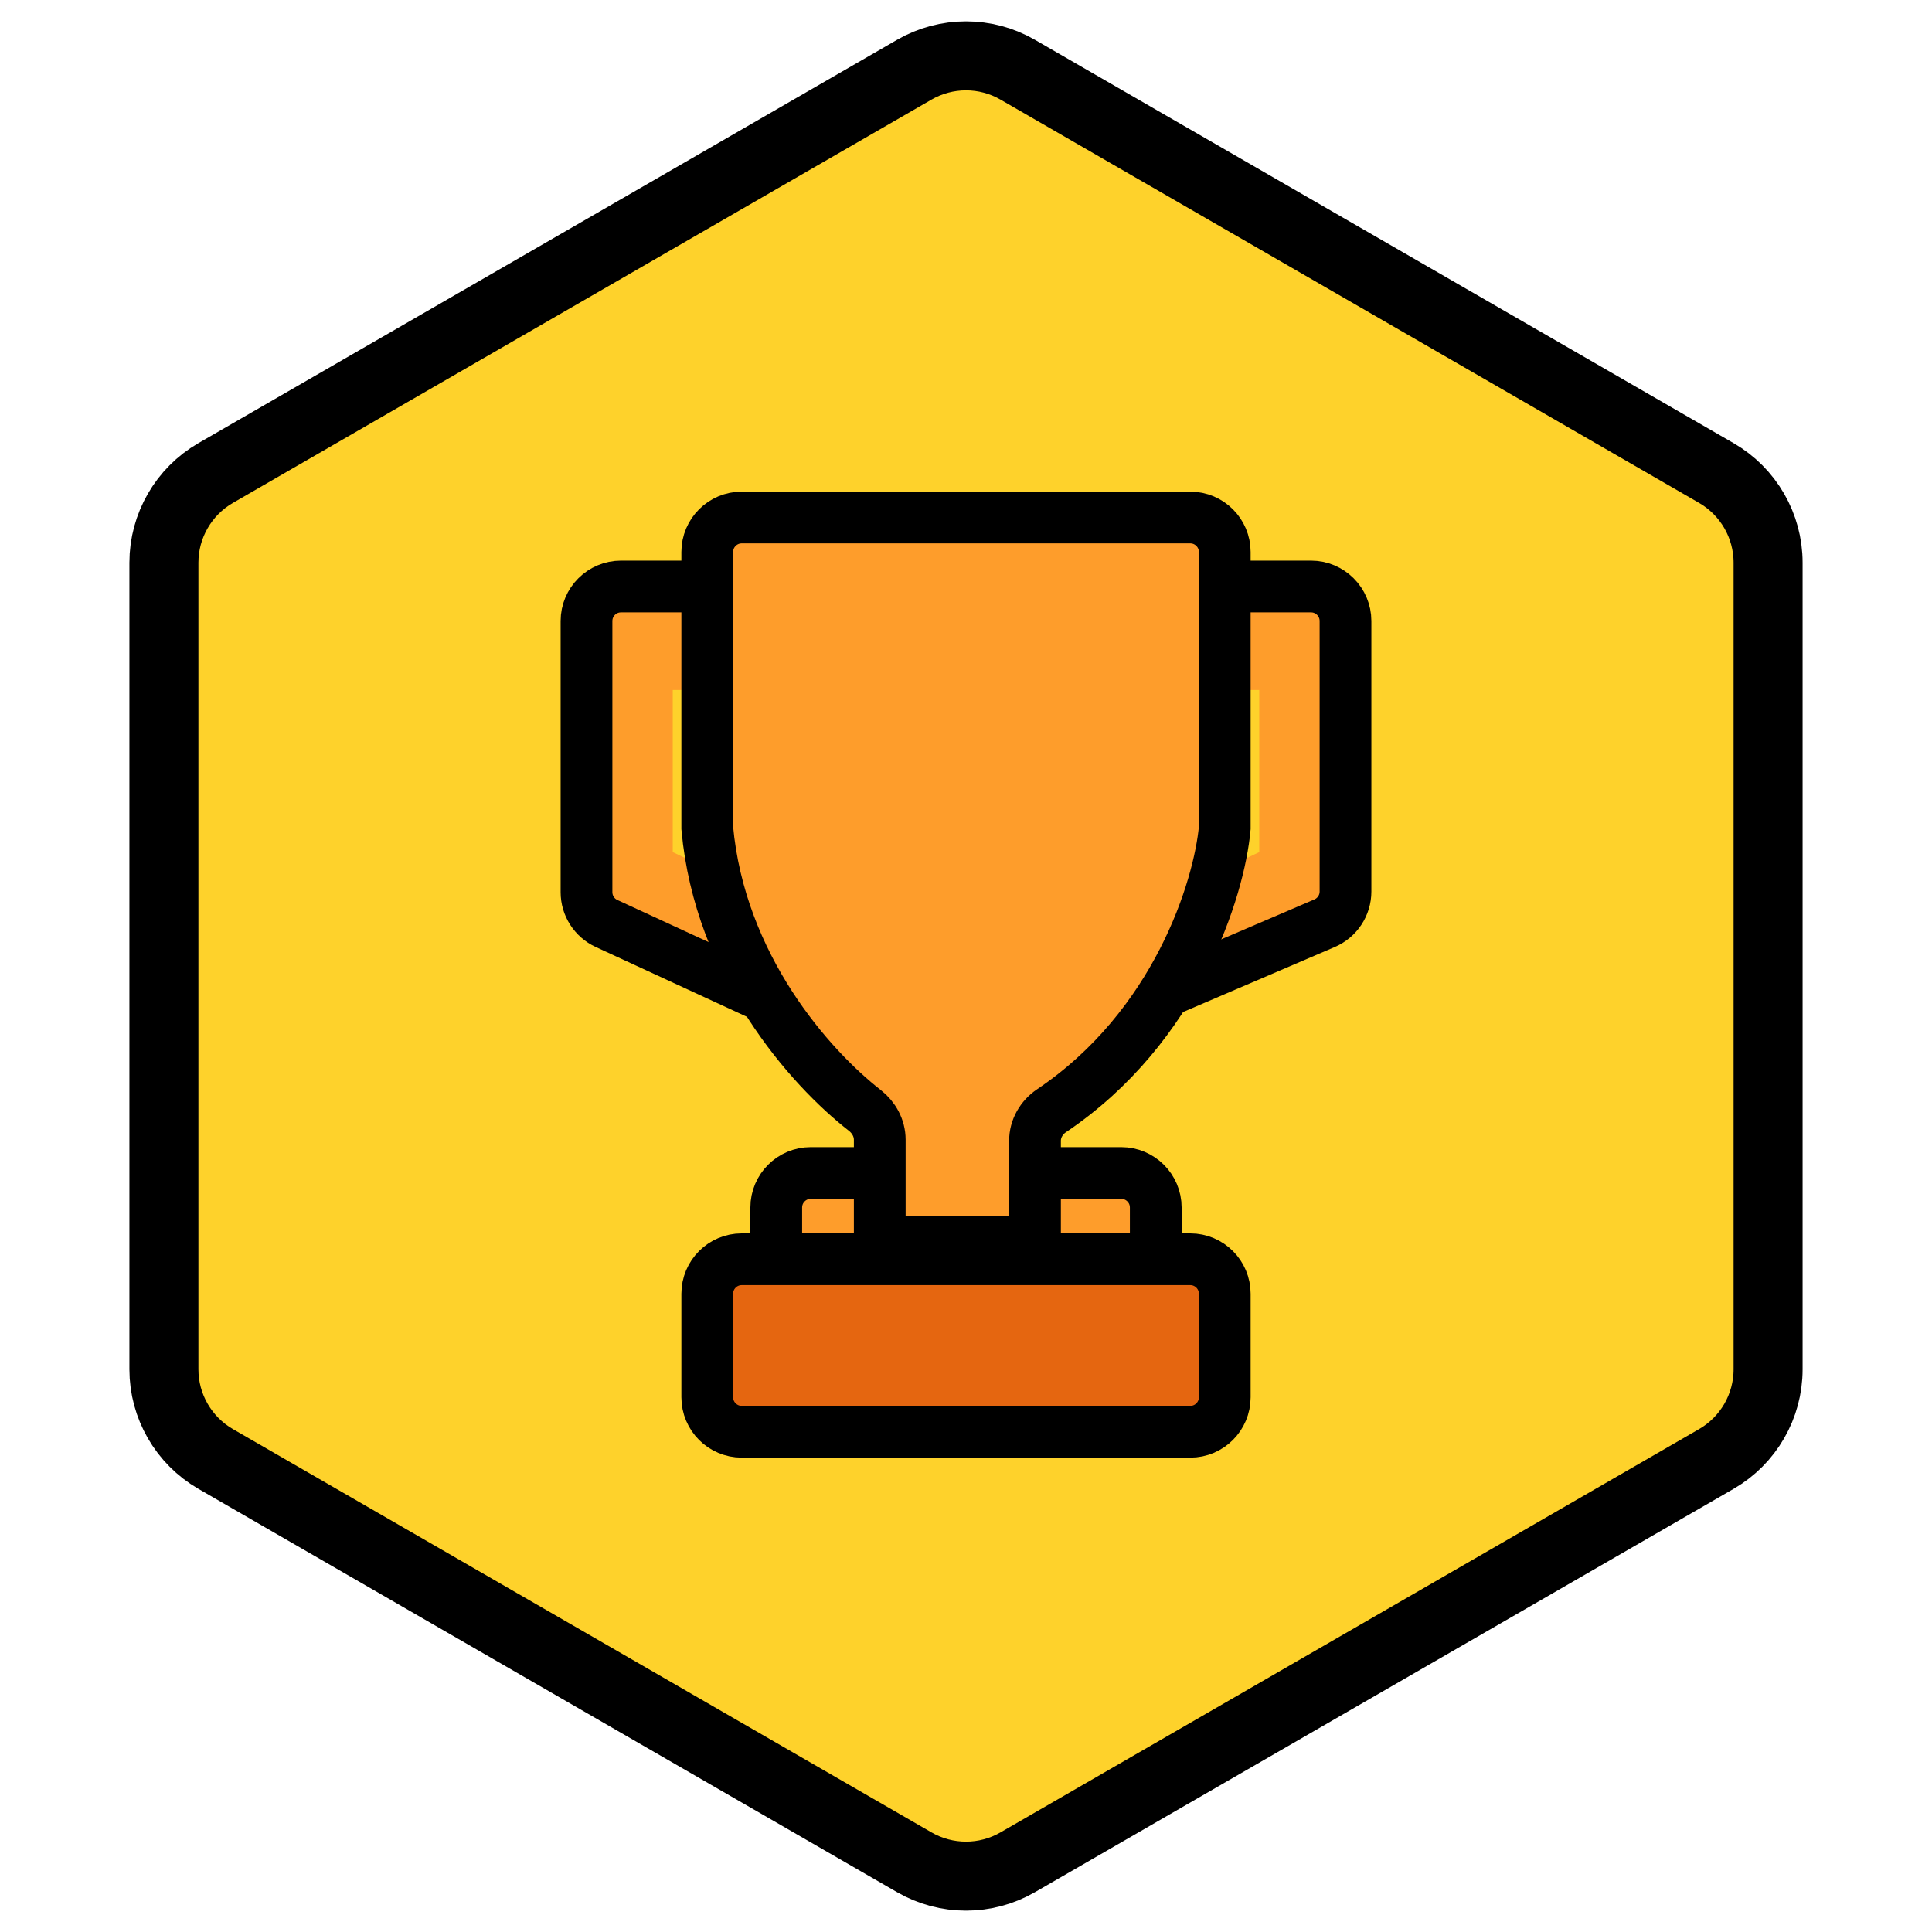
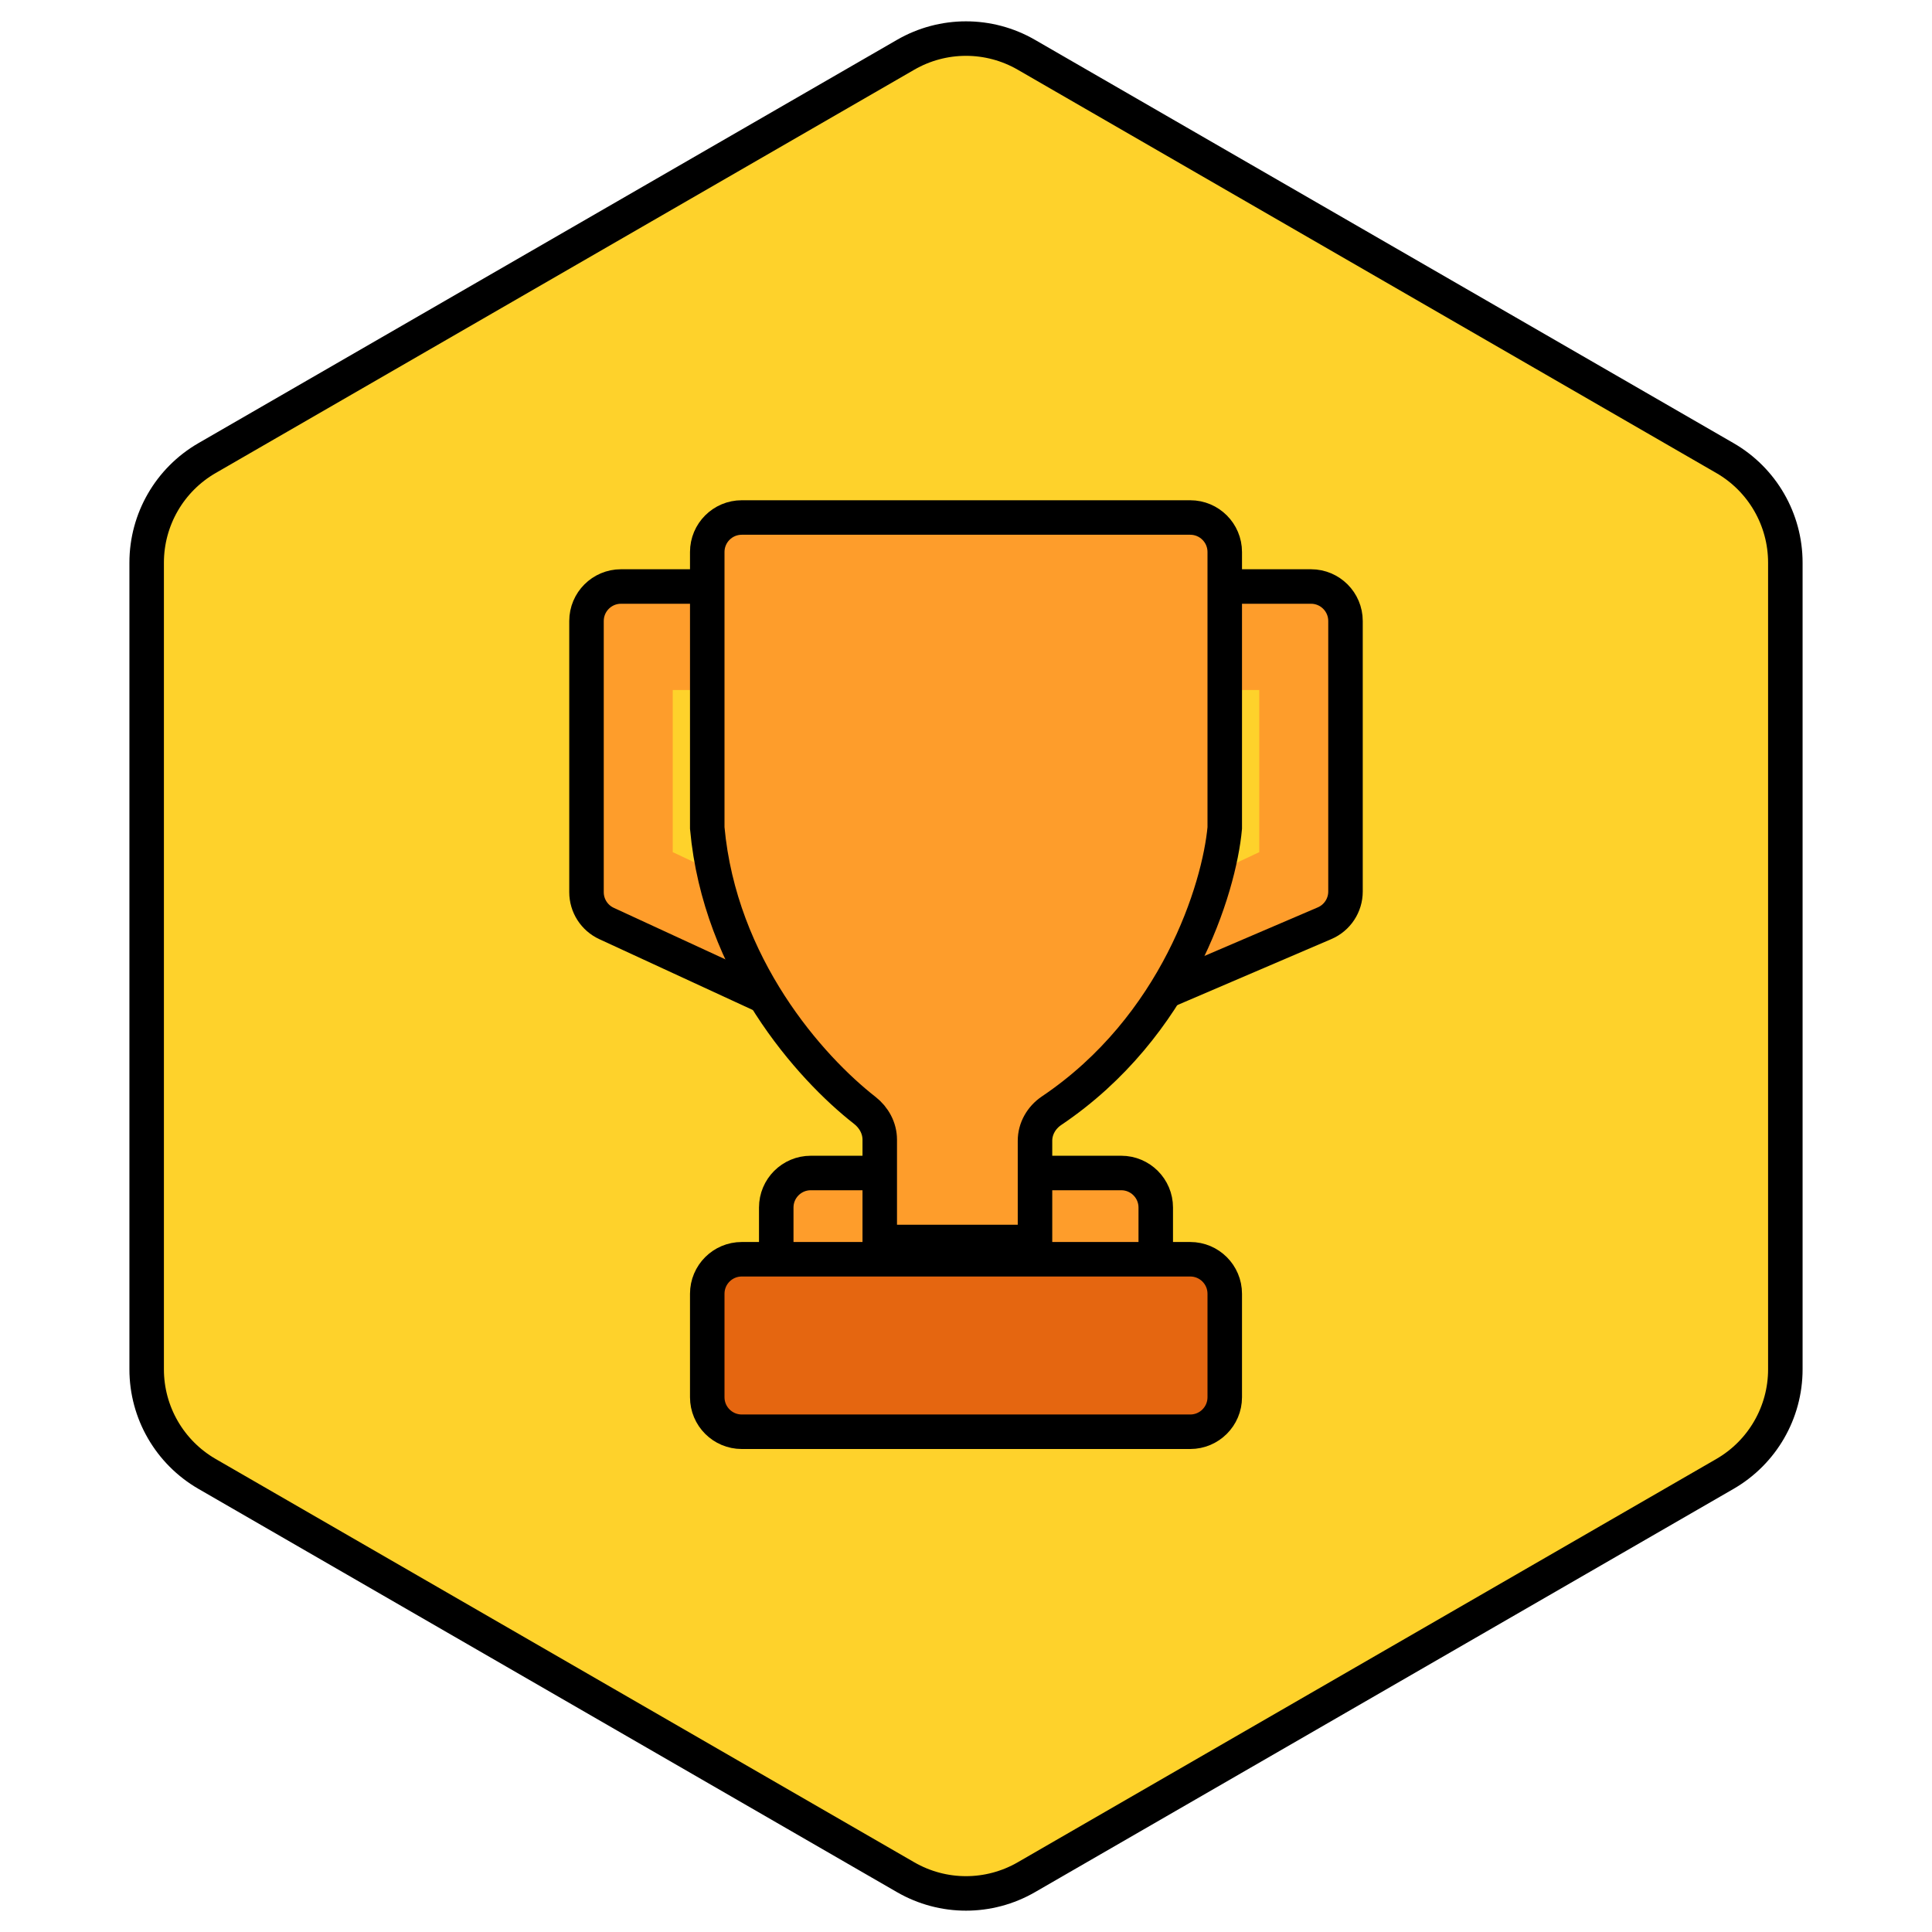
<svg xmlns="http://www.w3.org/2000/svg" width="56" height="56" viewBox="0 0 56 56" fill="none">
-   <path d="M29.5 2.021L49.749 13.711C50.677 14.247 51.249 15.238 51.249 16.309L51.249 39.691C51.249 40.762 50.677 41.753 49.749 42.289L29.5 53.979C28.572 54.515 27.428 54.515 26.5 53.979L6.251 42.289C5.323 41.753 4.751 40.762 4.751 39.691L4.751 16.309C4.751 15.238 5.323 14.247 6.251 13.711L26.5 2.021C27.428 1.485 28.572 1.485 29.5 2.021Z" fill="#FED22B" stroke="black" stroke-width="2" />
-   <path d="M18 17H24.5H38C38.552 17 39 17.448 39 18V25.841C39 26.241 38.762 26.602 38.394 26.76L35.5 28L32 29.5H23.5L20.25 28L17.581 26.768C17.227 26.605 17 26.25 17 25.86V18C17 17.448 17.448 17 18 17Z" fill="#FE9D2B" stroke="black" stroke-width="1.5" />
-   <path d="M32.5 34H23.5C22.948 34 22.5 34.448 22.5 35V39.5H33.5V35C33.5 34.448 33.052 34 32.5 34Z" fill="#FE9D2B" stroke="black" stroke-width="1.5" />
-   <path d="M34.5 36.5H21.5C20.948 36.5 20.5 36.948 20.5 37.5V40.5C20.5 41.052 20.948 41.5 21.5 41.5H34.5C35.052 41.5 35.5 41.052 35.5 40.5V37.5C35.5 36.948 35.052 36.5 34.5 36.5Z" fill="#E56610" stroke="black" stroke-width="1.5" />
+   <path d="M29.75 1.588L49.999 13.278C51.082 13.903 51.749 15.059 51.749 16.309L51.749 39.691C51.749 40.941 51.082 42.096 49.999 42.722L29.75 54.412C28.667 55.038 27.333 55.038 26.25 54.412L6.001 42.722C4.918 42.096 4.251 40.941 4.251 39.691L4.251 16.309C4.251 15.059 4.918 13.903 6.001 13.278L26.25 1.588C27.333 0.962 28.667 0.962 29.75 1.588Z" fill="#FED22B" stroke="black" />
+   <path d="M18 17H24.5H38C38.552 17 39 17.448 39 18V25.841C39 26.241 38.762 26.602 38.394 26.76L35.5 28L32 29.5H23.5L20.25 28L17.581 26.768C17.227 26.605 17 26.25 17 25.86V18C17 17.448 17.448 17 18 17Z" fill="#FE9D2B" stroke="black" />
+   <path d="M32.5 34H23.5C22.948 34 22.5 34.448 22.5 35V39.5H33.5V35C33.5 34.448 33.052 34 32.5 34Z" fill="#FE9D2B" stroke="black" />
+   <path d="M34.5 36.5H21.5C20.948 36.5 20.5 36.948 20.5 37.5V40.5C20.5 41.052 20.948 41.5 21.5 41.5H34.5C35.052 41.5 35.5 41.052 35.5 40.5V37.5C35.5 36.948 35.052 36.5 34.5 36.5Z" fill="#E56610" stroke="black" />
  <path d="M19.5 20H36.5V24.7L28 28.7L19.5 24.7V20Z" fill="#FED22B" />
-   <path d="M34.5 15H21.5C20.948 15 20.5 15.448 20.5 16V24C20.865 28.011 23.473 30.942 25.068 32.186C25.331 32.392 25.5 32.701 25.5 33.035V36H30V33.066C30 32.715 30.187 32.392 30.478 32.196C34.107 29.754 35.34 25.758 35.5 24V16C35.5 15.448 35.052 15 34.5 15Z" fill="#FE9D2B" stroke="black" stroke-width="1.5" />
+   <path d="M34.5 15H21.5C20.948 15 20.5 15.448 20.5 16V24C20.865 28.011 23.473 30.942 25.068 32.186C25.331 32.392 25.5 32.701 25.5 33.035V36H30V33.066C30 32.715 30.187 32.392 30.478 32.196C34.107 29.754 35.34 25.758 35.5 24V16C35.5 15.448 35.052 15 34.5 15Z" fill="#FE9D2B" stroke="black" />
</svg>
